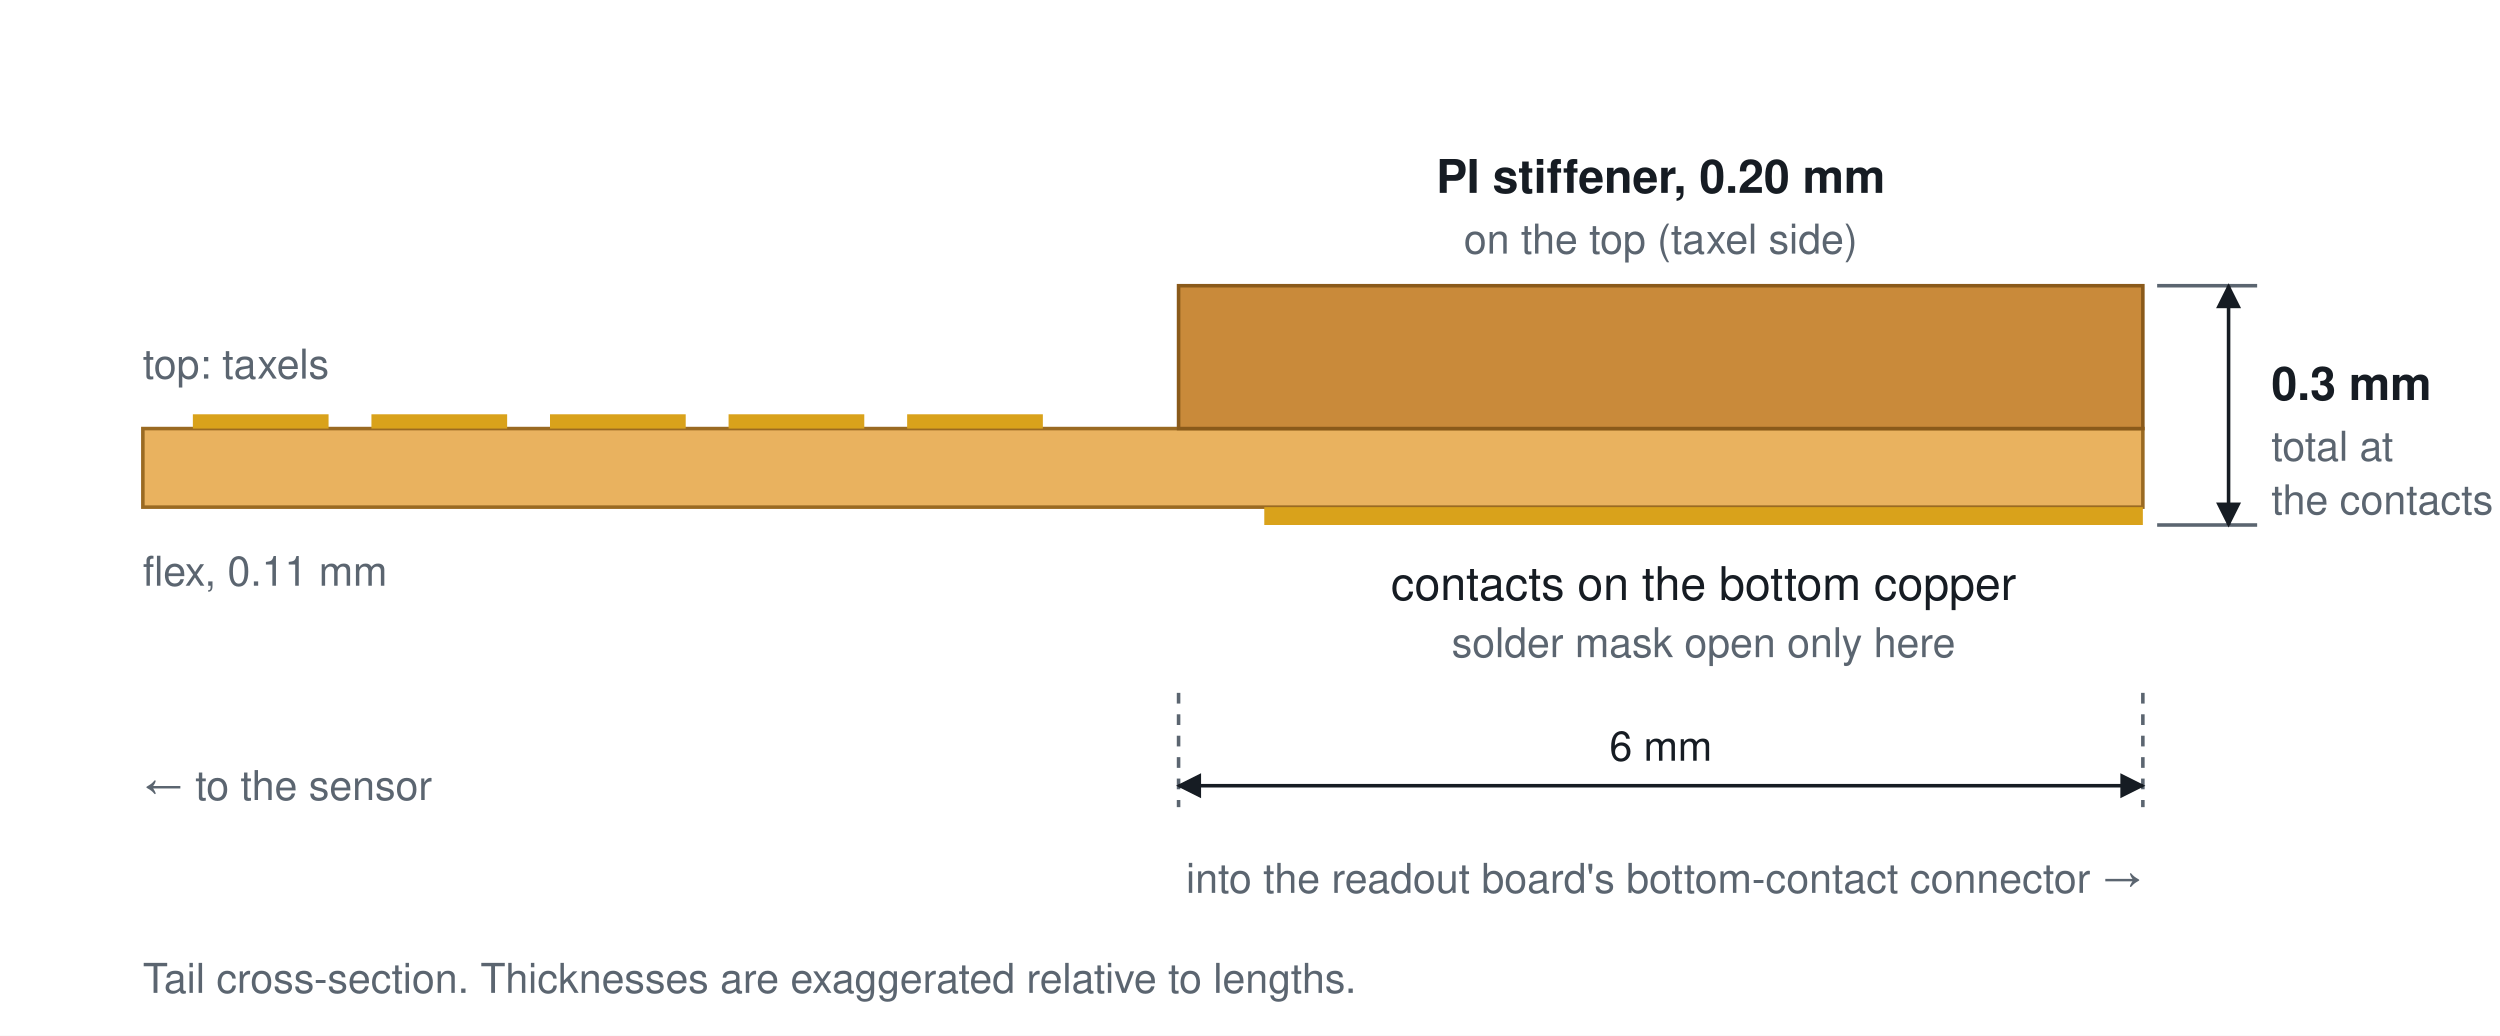
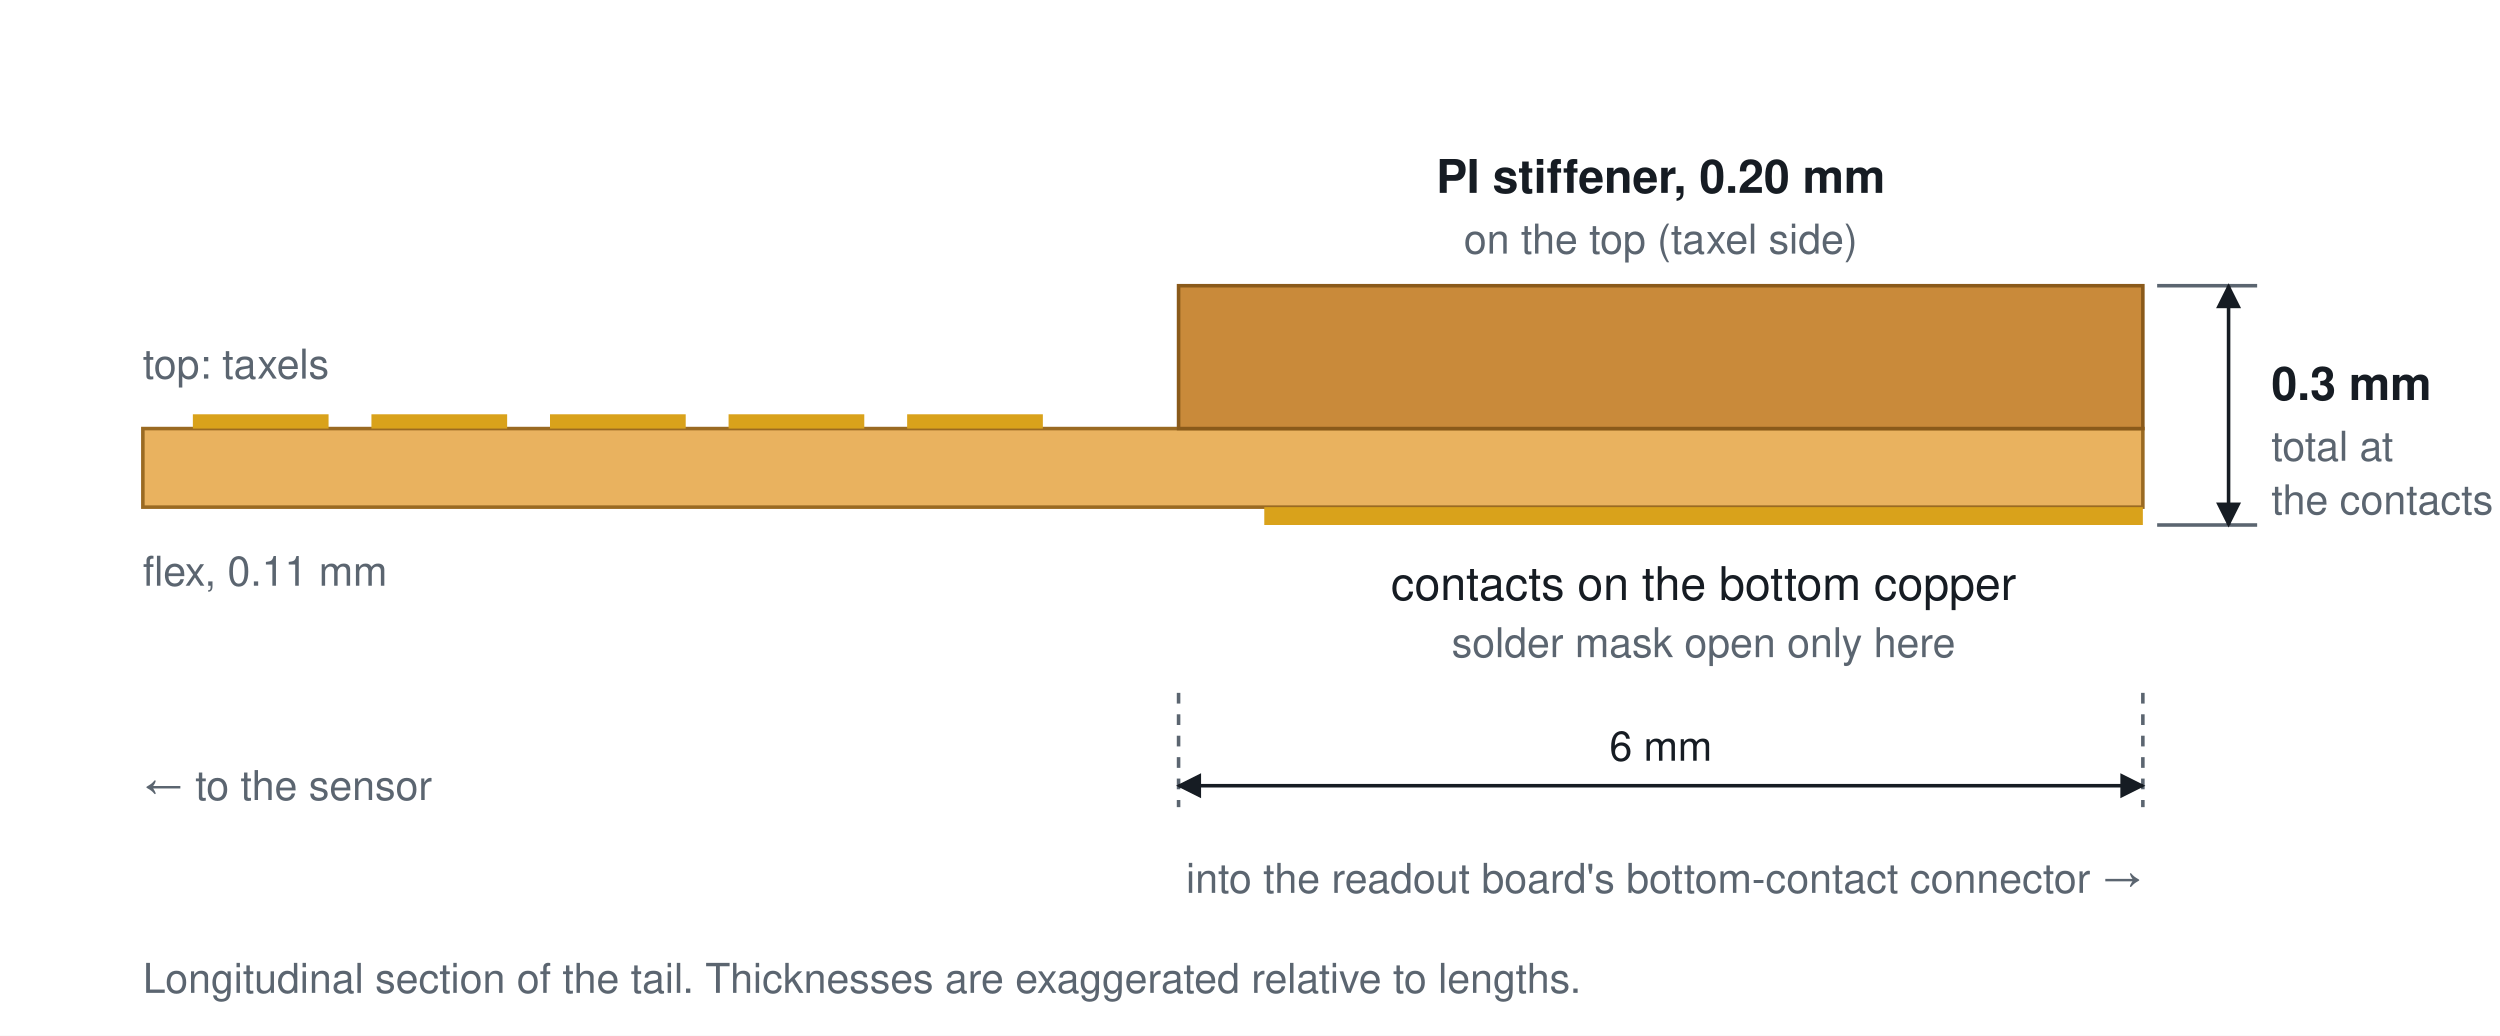
<svg xmlns="http://www.w3.org/2000/svg" viewBox="0 0 700 290" width="700" height="290" font-family="IBM Plex Sans, Helvetica, Arial, sans-serif">
  <style>
text { font-family: IBM Plex Sans, Helvetica, Arial, sans-serif; fill: #161c23; font-size: 13px; }
.m { fill: #5b6570; font-size: 12px; } .b { font-weight: 600; }
.s { font-size: 11.5px; } .mid { text-anchor: middle; } .end { text-anchor: end; }
.code { font-family: IBM Plex Mono, Menlo, monospace; font-size: 12px; }
.lead { stroke: #5b6570; stroke-width: 1; fill: none; }
</style>
  <rect width="100%" height="100%" fill="white" />
  <defs>
    <marker id="ah" viewBox="0 0 10 10" refX="9" refY="5" markerWidth="7" markerHeight="7" orient="auto-start-reverse">
      <path d="M0,0 L10,5 L0,10 z" fill="#161c23" />
    </marker>
    <marker id="am" viewBox="0 0 10 10" refX="9" refY="5" markerWidth="6" markerHeight="6" orient="auto-start-reverse">
      <path d="M0,0 L10,5 L0,10 z" fill="#5b6570" />
    </marker>
  </defs>
  <rect x="40" y="120" width="560" height="22" fill="#e9b25f" stroke="#9a6a22" />
  <rect x="330" y="80" width="270" height="40" fill="#c98a3a" stroke="#8a5a1a" />
  <rect x="354" y="142" width="246" height="5" fill="#d9a21b" />
  <rect x="54" y="116" width="38" height="4" fill="#d9a21b" />
  <rect x="104" y="116" width="38" height="4" fill="#d9a21b" />
  <rect x="154" y="116" width="38" height="4" fill="#d9a21b" />
  <rect x="204" y="116" width="38" height="4" fill="#d9a21b" />
  <rect x="254" y="116" width="38" height="4" fill="#d9a21b" />
  <text x="40" y="106" class="s m">top: taxels</text>
  <text x="40" y="164" class="s m">flex, 0.11 mm</text>
  <text x="465.0" y="54" class="mid b">PI stiffener, 0.20 mm</text>
  <text x="465.0" y="71" class="mid s m">on the top (taxel side)</text>
  <text x="477.0" y="168" class="mid">contacts on the bottom copper</text>
  <text x="477.0" y="184" class="mid s m">solder mask open only here</text>
  <line x1="604" y1="80" x2="632" y2="80" class="lead" />
  <line x1="604" y1="147" x2="632" y2="147" class="lead" />
  <line x1="624" y1="80" x2="624" y2="147" stroke="#161c23" marker-start="url(#ah)" marker-end="url(#ah)" />
  <text x="636" y="112" class="b">0.3 mm</text>
  <text x="636" y="129" class="s m">total at</text>
  <text x="636" y="144" class="s m">the contacts</text>
  <line x1="330" y1="194" x2="330" y2="226" class="lead" stroke-dasharray="3 3" />
  <line x1="600" y1="194" x2="600" y2="226" class="lead" stroke-dasharray="3 3" />
  <line x1="330" y1="220" x2="600" y2="220" stroke="#161c23" marker-start="url(#ah)" marker-end="url(#ah)" />
  <text x="465.0" y="213" class="mid s">6 mm</text>
  <text x="40" y="224" class="s m">← to the sensor</text>
  <text x="600" y="250" class="end s m">into the readout board's bottom-contact connector →</text>
-   <text x="40" y="278" class="s m">Tail cross-section. Thicknesses are exaggerated relative to lengths.</text>
+   <text x="40" y="278" class="s m">Longitudinal section of the tail. Thicknesses are exaggerated relative to lengths.</text>
</svg>
